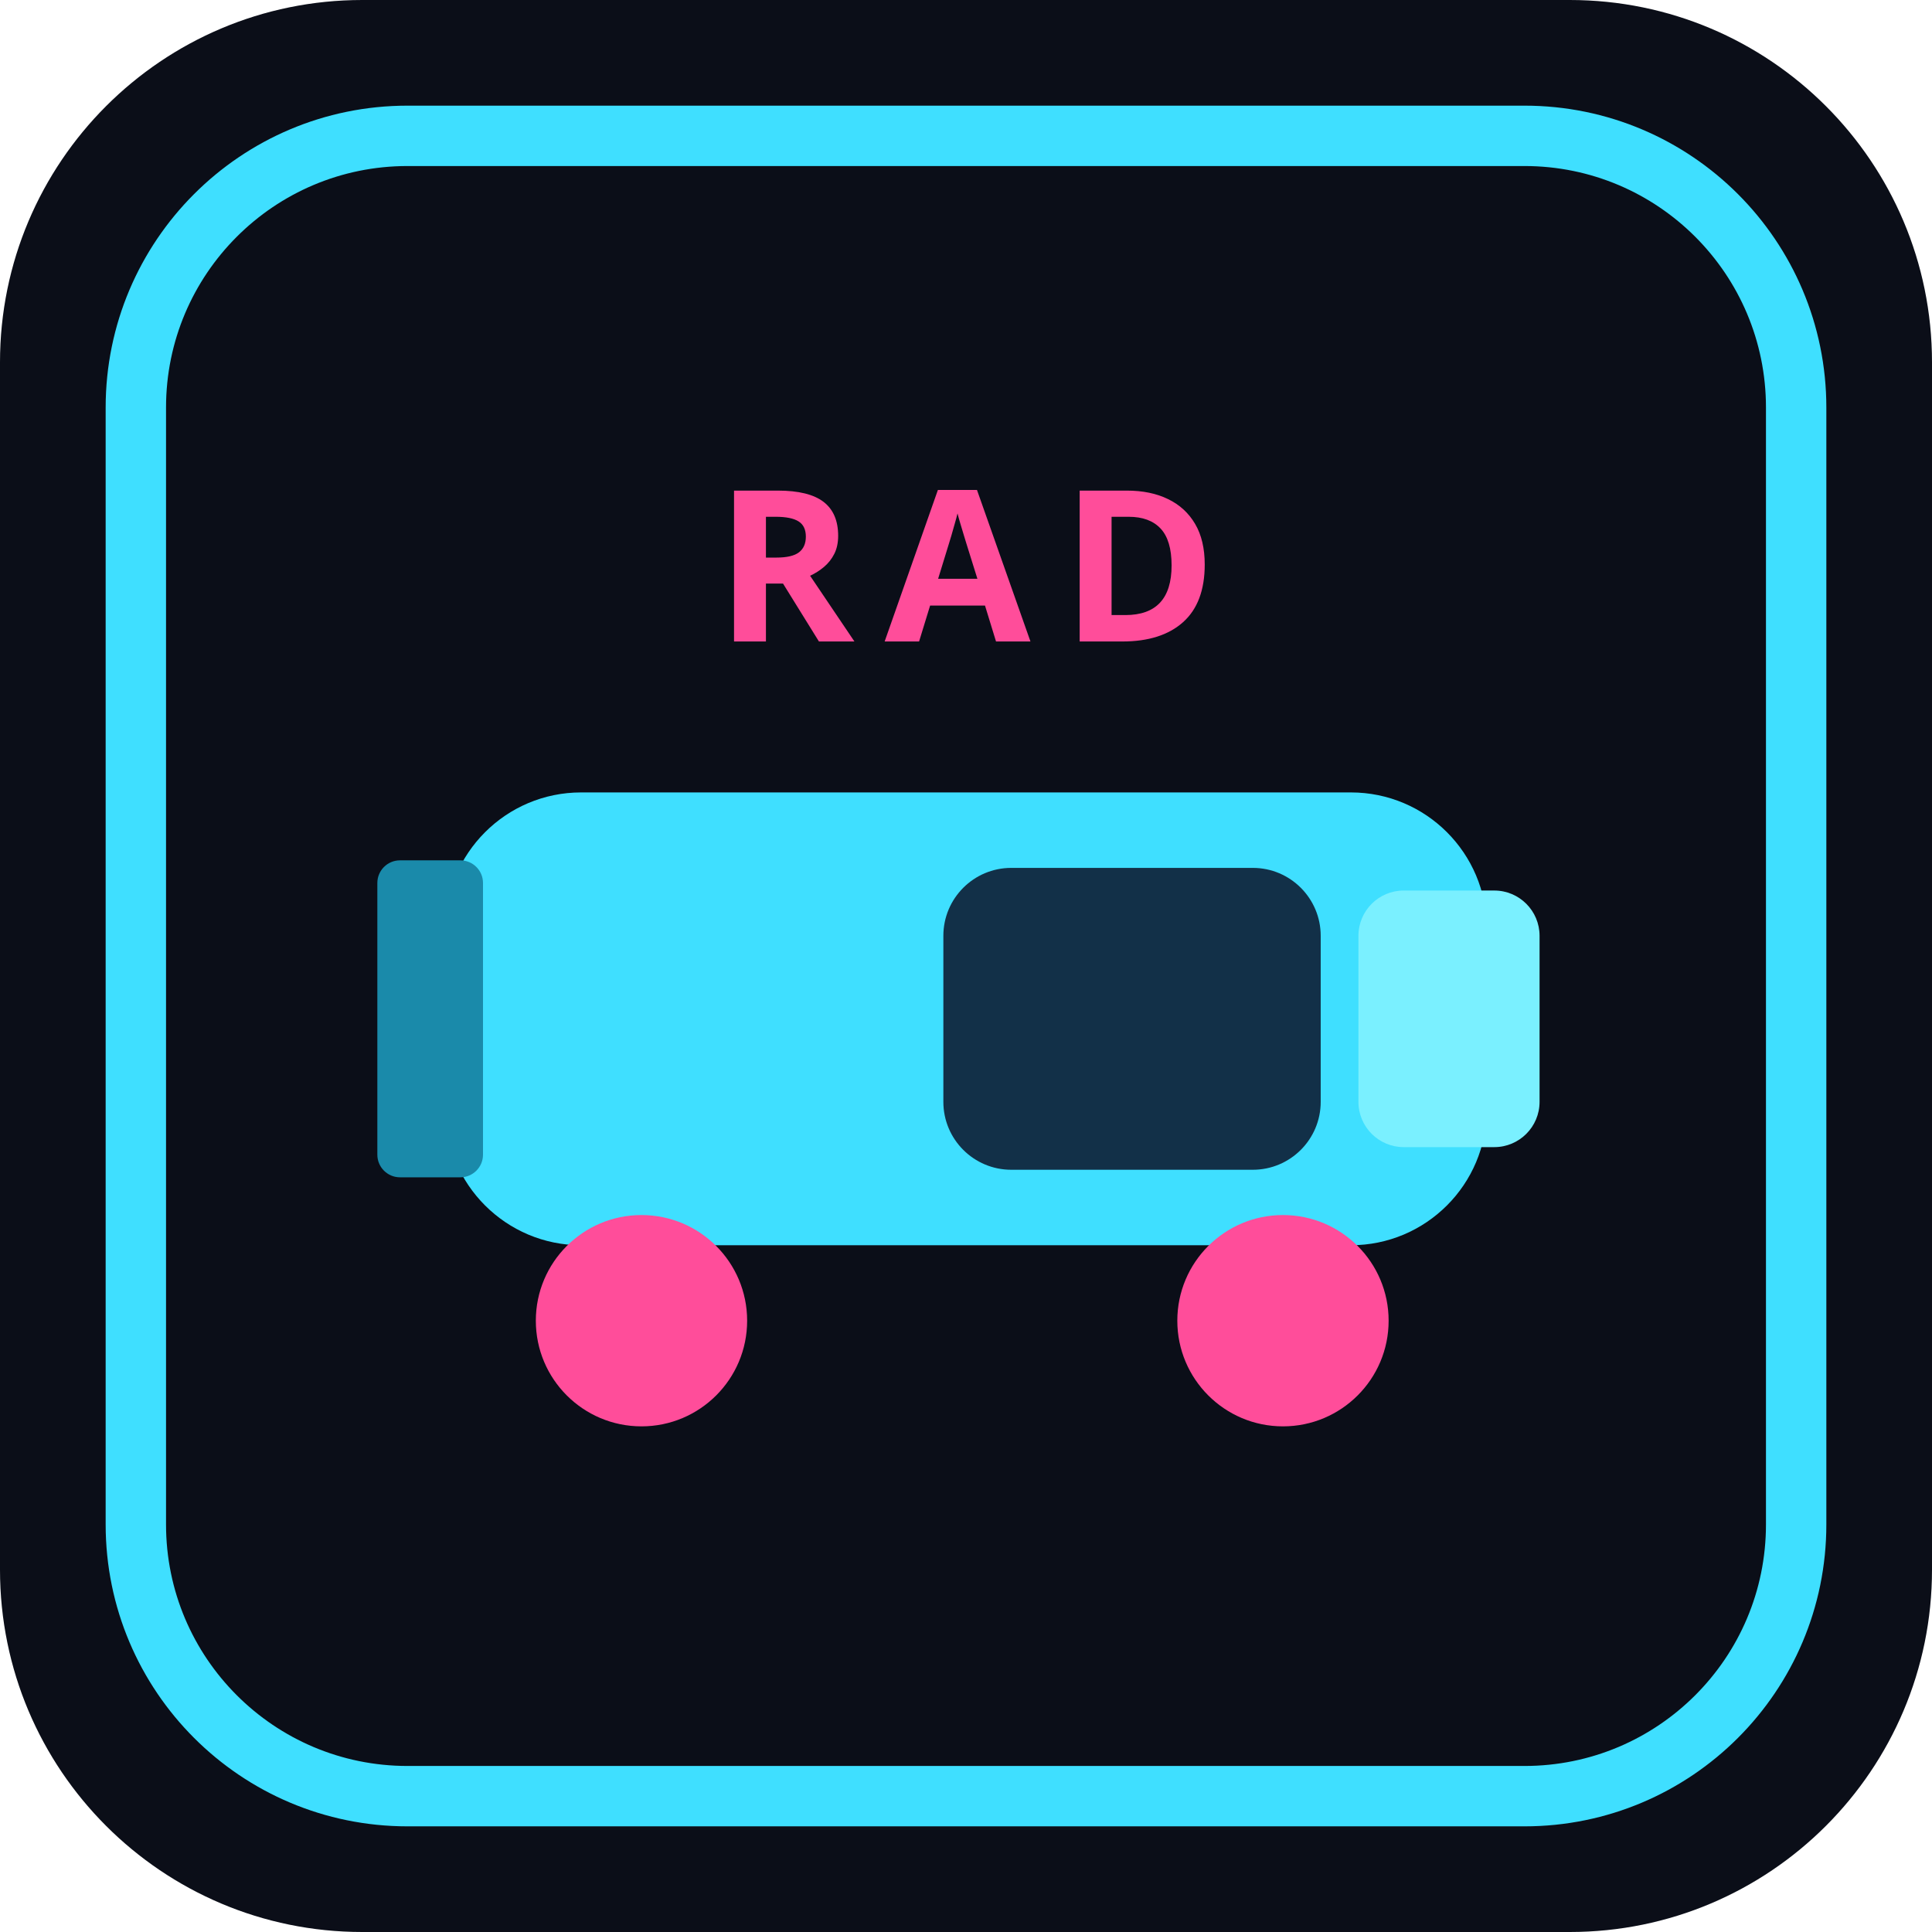
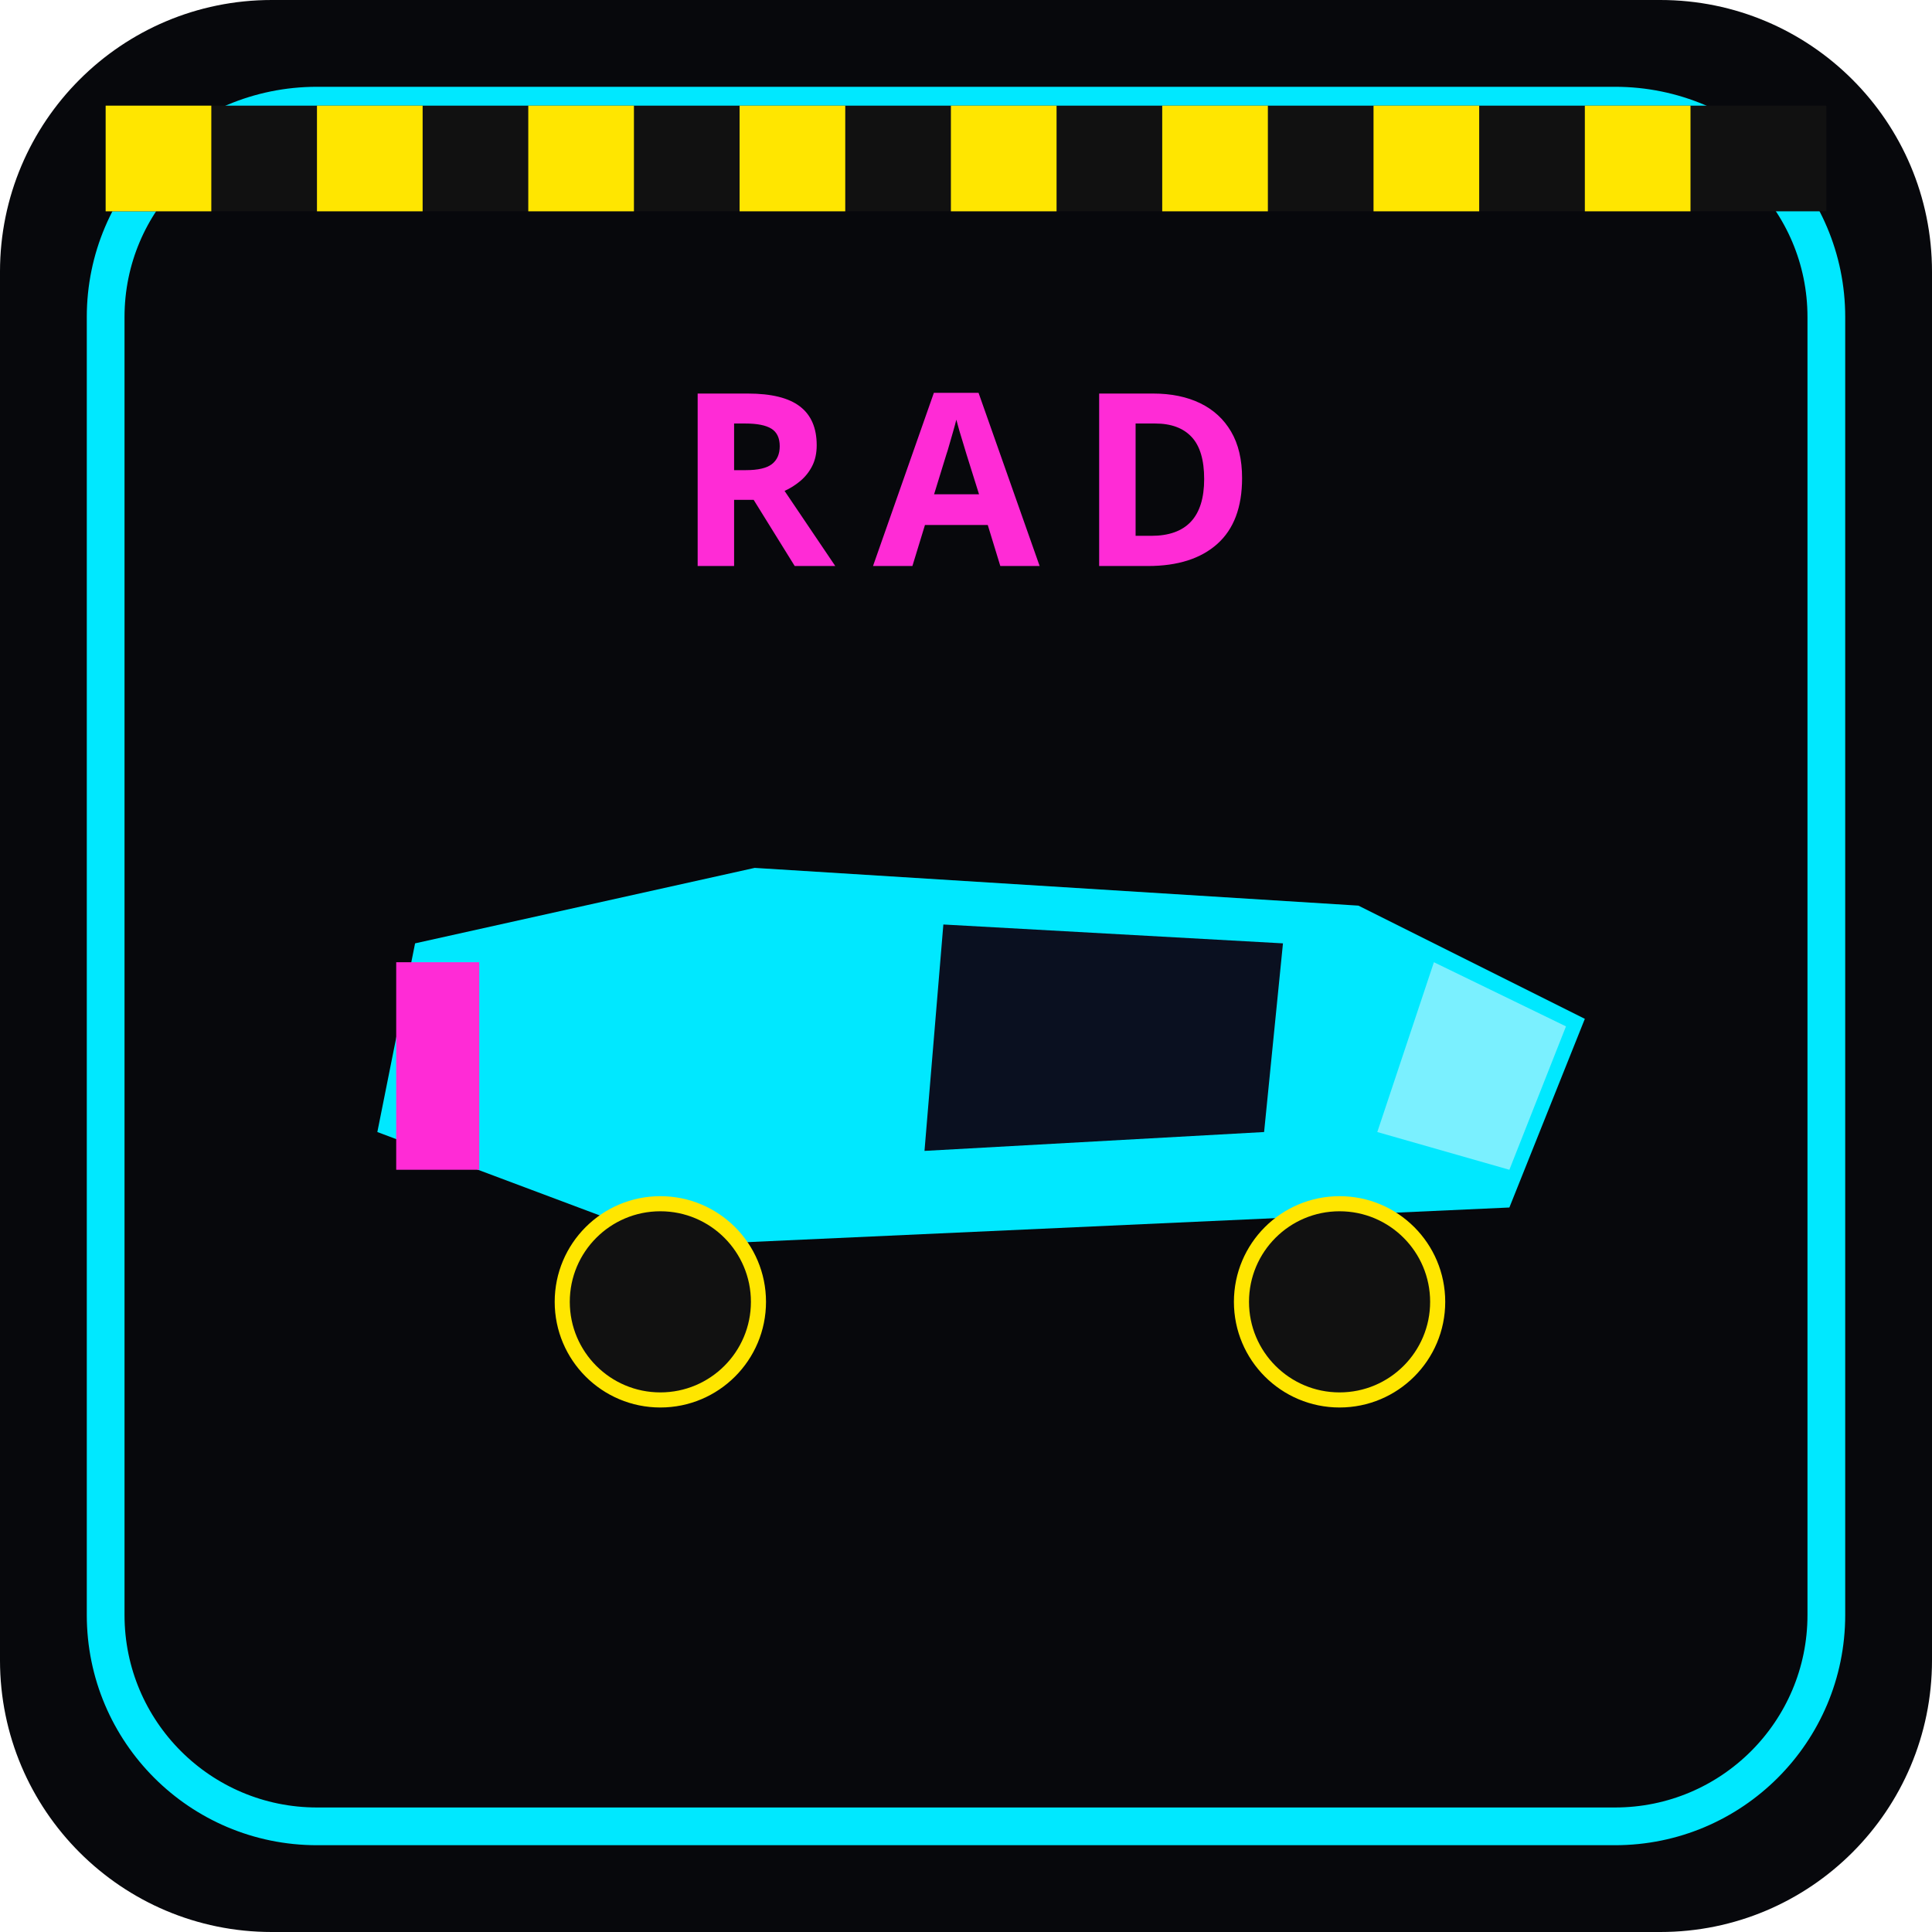
<svg xmlns="http://www.w3.org/2000/svg" viewBox="0 0 512 512" fill="none">
-   <rect width="512" height="512" rx="96" fill="#0b0e18" />
-   <rect x="36" y="36" width="440" height="440" rx="72" stroke="#3fdfff" stroke-width="16" />
-   <rect x="118" y="210" width="276" height="120" rx="36" fill="#3fdfff" />
-   <rect x="250" y="230" width="100" height="80" rx="18" fill="#123048" />
-   <rect x="360" y="236" width="48" height="68" rx="12" fill="#7af0ff" />
-   <rect x="100" y="228" width="28" height="84" rx="6" fill="#1a8aaa" />
-   <circle cx="170" cy="350" r="28" fill="#ff4d9a" />
-   <circle cx="340" cy="350" r="28" fill="#ff4d9a" />
-   <text x="256" y="170" text-anchor="middle" font-family="Trebuchet MS,sans-serif" font-weight="800" font-size="56" fill="#ff4d9a" letter-spacing="8">RAD</text>
+   <rect width="512" height="512" rx="72" fill="#07080c" />
+   <rect x="28" y="28" width="456" height="456" rx="56" stroke="#00e8ff" stroke-width="10" />
+   <rect x="28" y="28" width="456" height="28" fill="#111" />
+   <g>
+     <rect x="28" y="28" width="28" height="28" fill="#ffe600" />
+     <rect x="84" y="28" width="28" height="28" fill="#ffe600" />
+     <rect x="140" y="28" width="28" height="28" fill="#ffe600" />
+     <rect x="196" y="28" width="28" height="28" fill="#ffe600" />
+     <rect x="252" y="28" width="28" height="28" fill="#ffe600" />
+     <rect x="308" y="28" width="28" height="28" fill="#ffe600" />
+     <rect x="364" y="28" width="28" height="28" fill="#ffe600" />
+     <rect x="420" y="28" width="28" height="28" fill="#ffe600" />
+   </g>
+   <text x="256" y="150" text-anchor="middle" font-family="Impact, Arial Black, sans-serif" font-weight="800" font-size="64" fill="#ff2bd6" letter-spacing="10">RAD</text>
+   <path d="M110 250 L200 230 L360 240 L420 270 L400 320 L180 330 L100 300 Z" fill="#00e8ff" />
+   <path d="M250 245 L340 250 L335 300 L245 305 Z" fill="#0a1020" />
+   <path d="M380 255 L415 272 L400 310 L365 300 Z" fill="#7af0ff" />
+   <rect x="105" y="255" width="22" height="55" fill="#ff2bd6" />
+   <circle cx="175" cy="345" r="26" fill="#111" stroke="#ffe600" stroke-width="4" />
+   <circle cx="355" cy="345" r="26" fill="#111" stroke="#ffe600" stroke-width="4" />
</svg>
